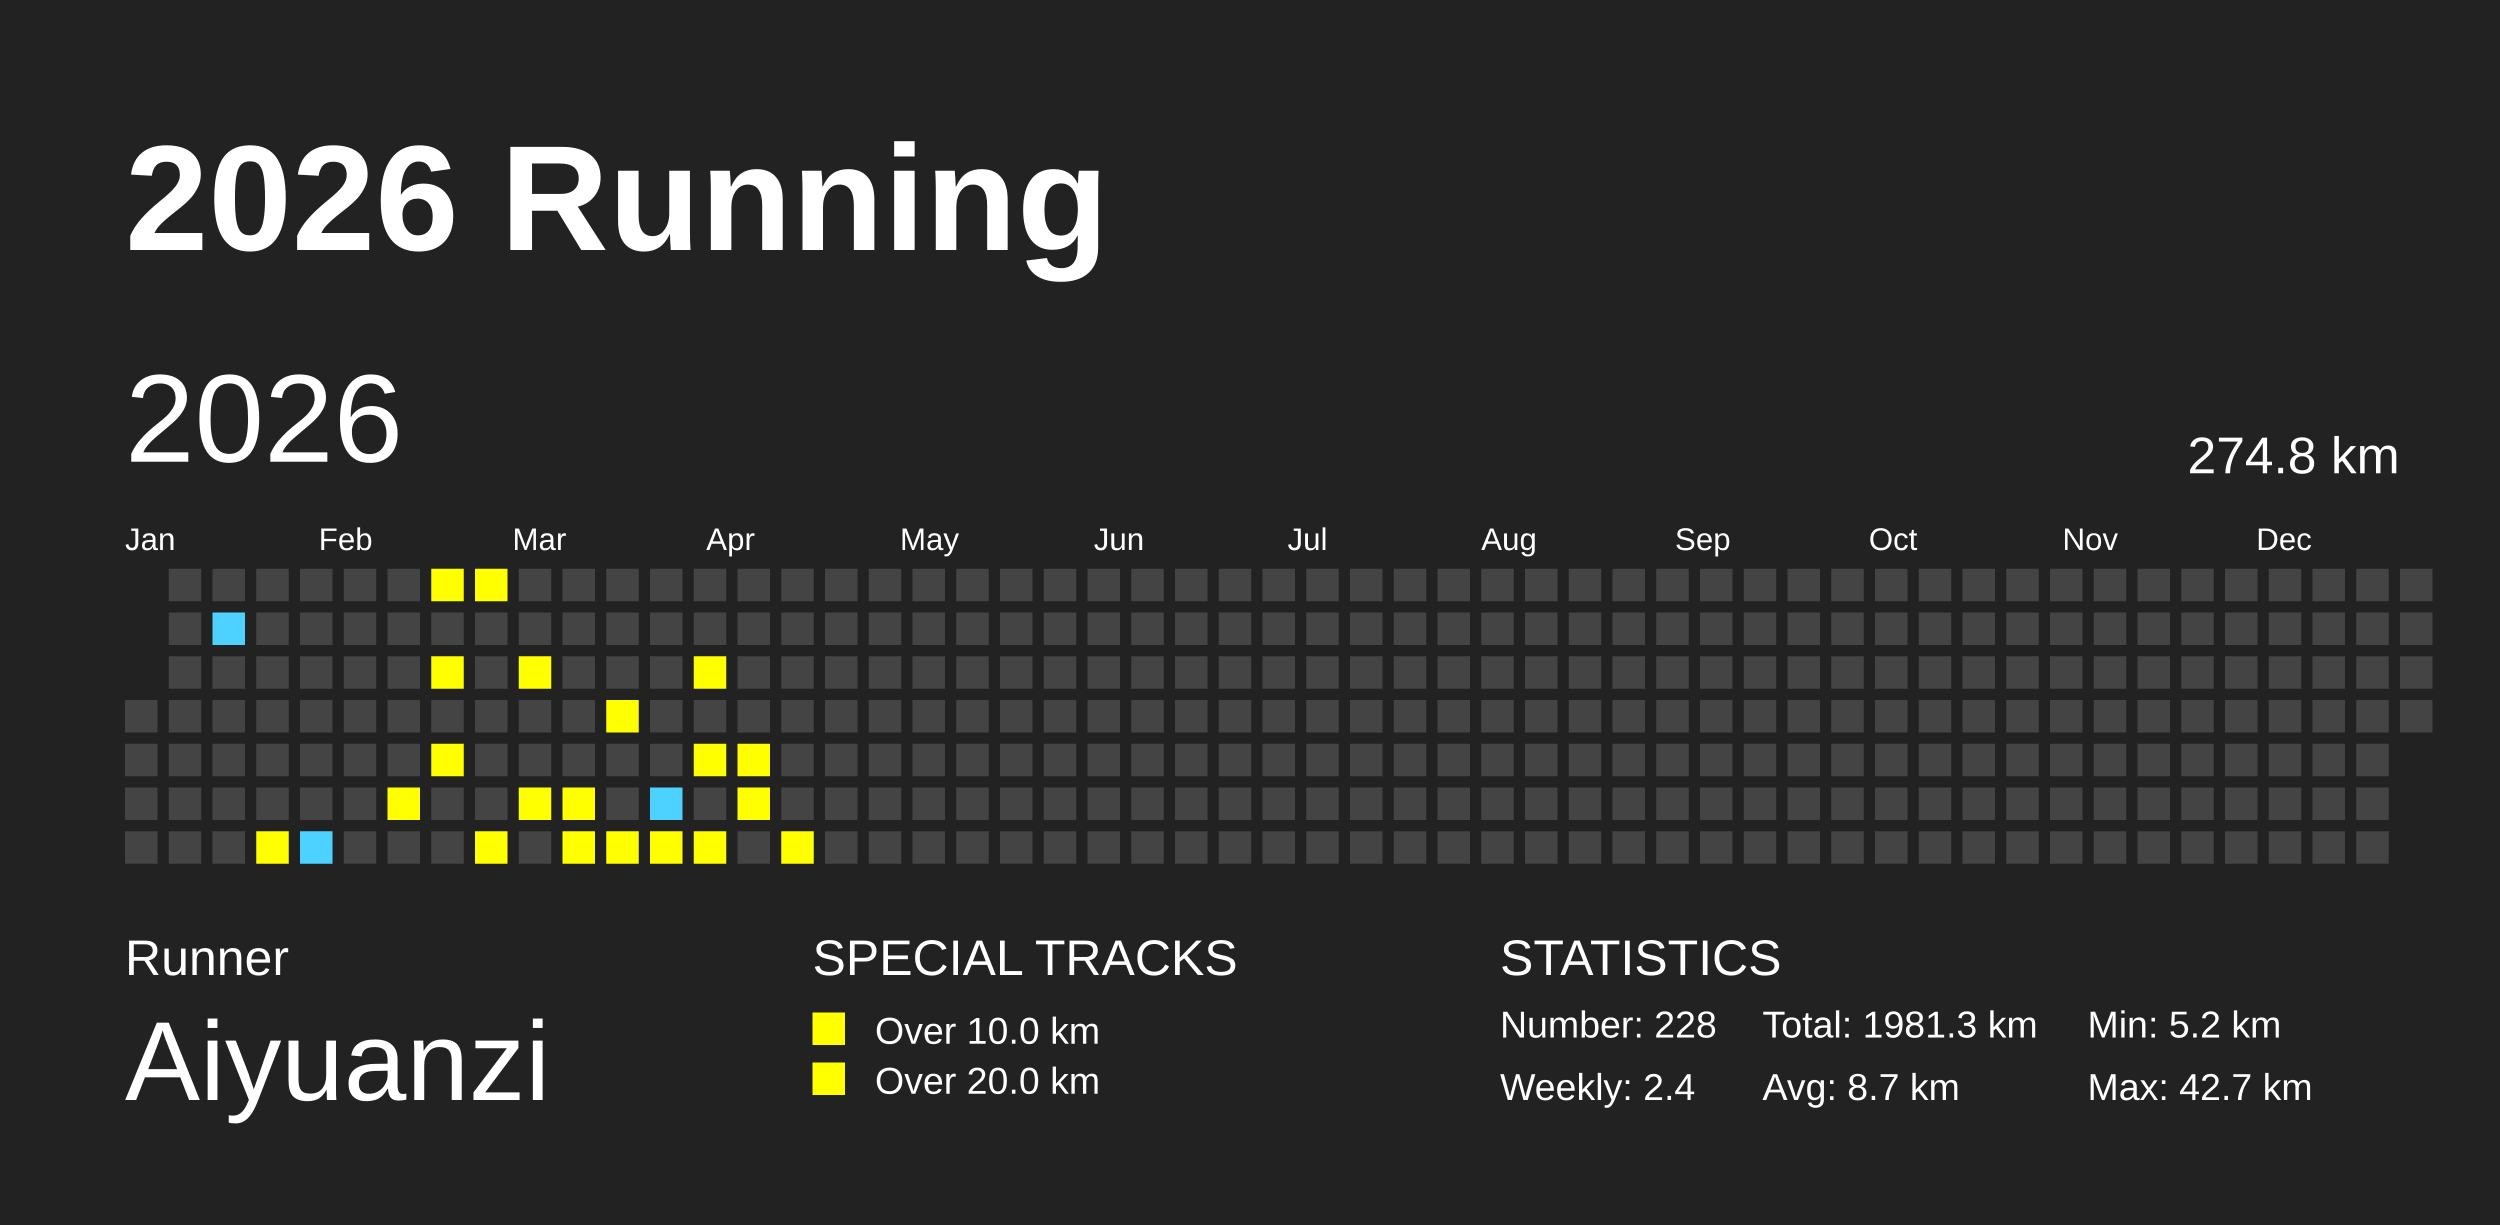
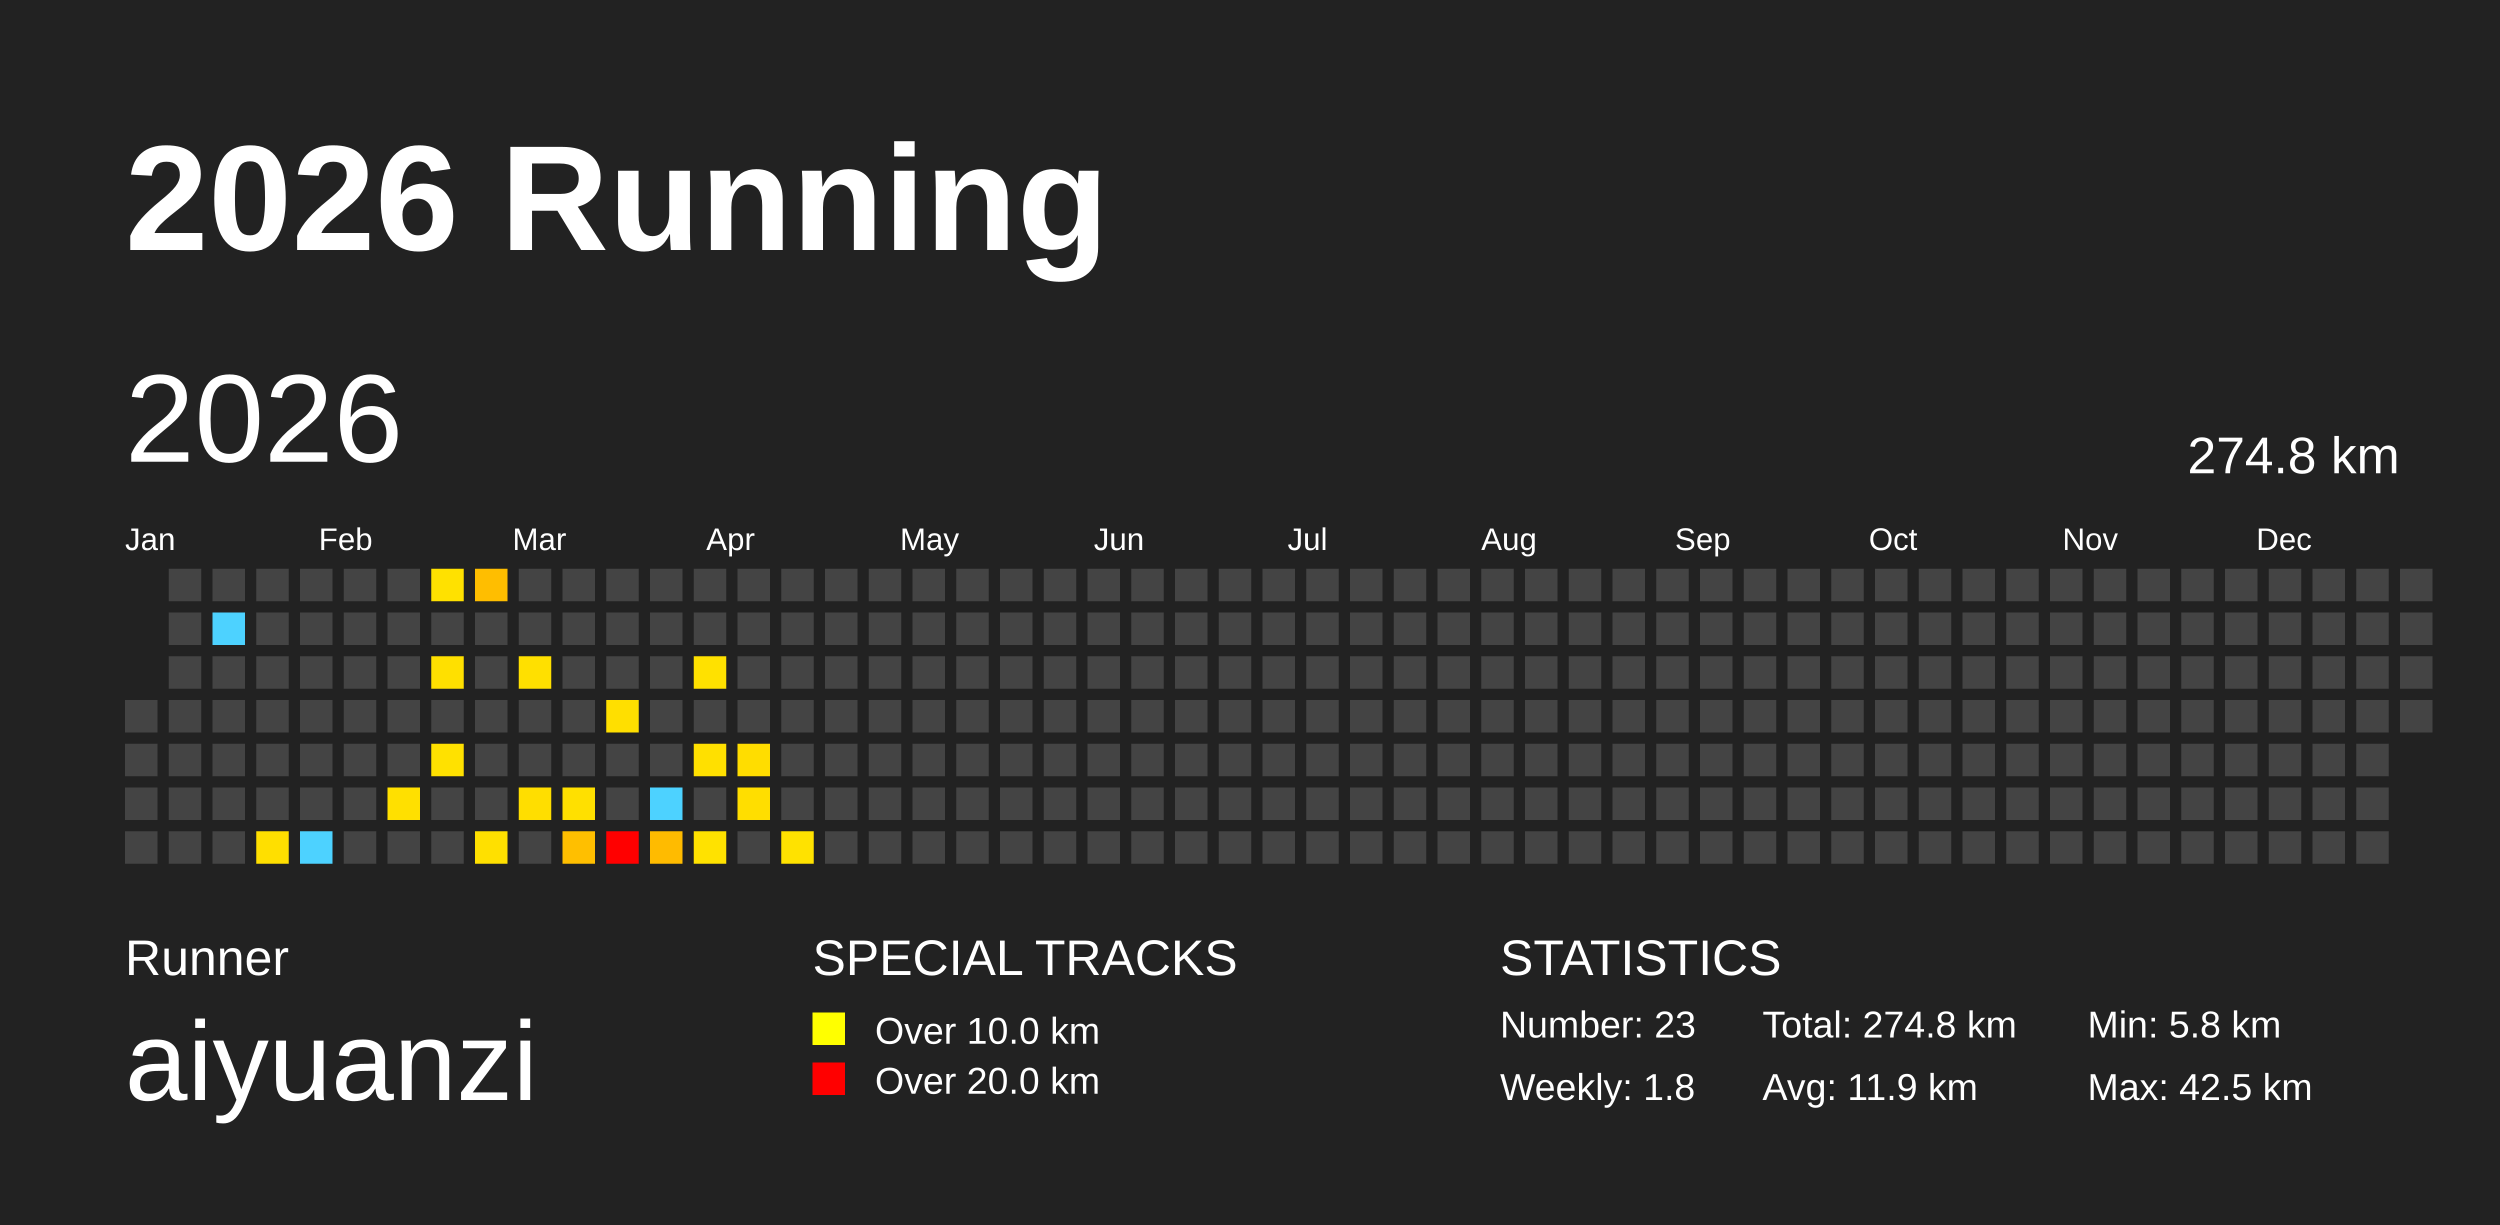
<svg xmlns="http://www.w3.org/2000/svg" baseProfile="full" height="98mm" version="1.1" viewBox="0,0,200,98" width="200mm">
  <defs>
    <pattern height="2" id="indoor-stripe" patternUnits="userSpaceOnUse" width="2">
      <line stroke="white" stroke-opacity="0.45" stroke-width="0.5" x1="0" x2="2" y1="2" y2="0" />
    </pattern>
  </defs>
  <rect fill="#222222" height="98" width="200" x="0" y="0" />
  <text fill="#FFFFFF" style="font-size:12px; font-family:Arial; font-weight:bold;" x="10" y="20">2026 Running</text>
  <text fill="#FFFFFF" style="font-size:4px; font-family:Arial" x="10" y="78">Runner</text>
-   <text fill="#FFFFFF" style="font-size:9px; font-family:Arial" x="10" y="88">Aiyuanzi</text>
+   <text fill="#FFFFFF" style="font-size:9px; font-family:Arial" x="10" y="88">aiyuanzi</text>
  <text fill="#FFFFFF" style="font-size:4px; font-family:Arial" x="65" y="78">SPECIAL TRACKS</text>
-   <rect fill="#FFFF00" height="2.6" width="2.6" x="65" y="81" />
+   <rect fill="yellow" height="2.6" width="2.6" x="65" y="81" />
  <text fill="#FFFFFF" style="font-size:3px; font-family:Arial" x="70" y="83.5">Over 10.0 km</text>
-   <rect fill="#FFFF00" height="2.6" width="2.6" x="65" y="85" />
+   <rect fill="red" height="2.6" width="2.6" x="65" y="85" />
  <text fill="#FFFFFF" style="font-size:3px; font-family:Arial" x="70" y="87.5">Over 20.0 km</text>
  <text fill="#FFFFFF" style="font-size:4px; font-family:Arial" x="120" y="78">STATISTICS</text>
-   <text fill="#FFFFFF" style="font-size:3px; font-family:Arial" x="120" y="83">Number: 228</text>
-   <text fill="#FFFFFF" style="font-size:3px; font-family:Arial" x="120" y="88">Weekly: 2.4</text>
-   <text fill="#FFFFFF" style="font-size:3px; font-family:Arial" x="141" y="83">Total: 1981.3 km</text>
-   <text fill="#FFFFFF" style="font-size:3px; font-family:Arial" x="141" y="88">Avg: 8.7 km</text>
-   <text fill="#FFFFFF" style="font-size:3px; font-family:Arial" x="167" y="83">Min: 5.2 km</text>
-   <text fill="#FFFFFF" style="font-size:3px; font-family:Arial" x="167" y="88">Max: 42.7 km</text>
+   <text fill="#FFFFFF" style="font-size:3px; font-family:Arial" x="120" y="83">Number: 23</text>
+   <text fill="#FFFFFF" style="font-size:3px; font-family:Arial" x="120" y="88">Weekly: 1.8</text>
+   <text fill="#FFFFFF" style="font-size:3px; font-family:Arial" x="141" y="83">Total: 274.8 km</text>
+   <text fill="#FFFFFF" style="font-size:3px; font-family:Arial" x="141" y="88">Avg: 11.9 km</text>
+   <text fill="#FFFFFF" style="font-size:3px; font-family:Arial" x="167" y="83">Min: 5.8 km</text>
+   <text fill="#FFFFFF" style="font-size:3px; font-family:Arial" x="167" y="88">Max: 42.5 km</text>
  <text dominant-baseline="hanging" fill="#FFFFFF" style="font-size:10.0px; font-family:Arial;" x="10" y="30">2026</text>
  <text dominant-baseline="hanging" fill="#FFFFFF" style="font-size:4.125px; font-family:Arial;" x="175" y="35">274.8 km</text>
  <text fill="#FFFFFF" style="font-size:2.5px; font-family:Arial" x="10.0" y="44">Jan</text>
  <text fill="#FFFFFF" style="font-size:2.5px; font-family:Arial" x="25.5" y="44">Feb</text>
  <text fill="#FFFFFF" style="font-size:2.5px; font-family:Arial" x="41.0" y="44">Mar</text>
  <text fill="#FFFFFF" style="font-size:2.5px; font-family:Arial" x="56.5" y="44">Apr</text>
  <text fill="#FFFFFF" style="font-size:2.5px; font-family:Arial" x="72.0" y="44">May</text>
  <text fill="#FFFFFF" style="font-size:2.5px; font-family:Arial" x="87.5" y="44">Jun</text>
  <text fill="#FFFFFF" style="font-size:2.5px; font-family:Arial" x="103.0" y="44">Jul</text>
  <text fill="#FFFFFF" style="font-size:2.5px; font-family:Arial" x="118.5" y="44">Aug</text>
  <text fill="#FFFFFF" style="font-size:2.5px; font-family:Arial" x="134.0" y="44">Sep</text>
  <text fill="#FFFFFF" style="font-size:2.5px; font-family:Arial" x="149.5" y="44">Oct</text>
  <text fill="#FFFFFF" style="font-size:2.5px; font-family:Arial" x="165.0" y="44">Nov</text>
  <text fill="#FFFFFF" style="font-size:2.5px; font-family:Arial" x="180.5" y="44">Dec</text>
  <rect fill="#444444" height="2.6" width="2.6" x="10.0" y="56.0" />
  <rect fill="#444444" height="2.6" width="2.6" x="10.0" y="59.5" />
  <rect fill="#444444" height="2.6" width="2.6" x="10.0" y="63.0" />
  <rect fill="#444444" height="2.6" width="2.6" x="10.0" y="66.5" />
  <rect fill="#444444" height="2.6" width="2.6" x="13.5" y="45.5" />
  <rect fill="#444444" height="2.6" width="2.6" x="13.5" y="49.0" />
  <rect fill="#444444" height="2.6" width="2.6" x="13.5" y="52.5" />
  <rect fill="#444444" height="2.6" width="2.6" x="13.5" y="56.0" />
  <rect fill="#444444" height="2.6" width="2.6" x="13.5" y="59.5" />
  <rect fill="#444444" height="2.6" width="2.6" x="13.5" y="63.0" />
  <rect fill="#444444" height="2.6" width="2.6" x="13.5" y="66.5" />
  <rect fill="#444444" height="2.6" width="2.6" x="17.0" y="45.5" />
  <rect fill="#4dd2ff" height="2.6" width="2.6" x="17.0" y="49.0" />
  <rect fill="#444444" height="2.6" width="2.6" x="17.0" y="52.5" />
  <rect fill="#444444" height="2.6" width="2.6" x="17.0" y="56.0" />
  <rect fill="#444444" height="2.6" width="2.6" x="17.0" y="59.5" />
  <rect fill="#444444" height="2.6" width="2.6" x="17.0" y="63.0" />
  <rect fill="#444444" height="2.6" width="2.6" x="17.0" y="66.5" />
  <rect fill="#444444" height="2.6" width="2.6" x="20.5" y="45.5" />
  <rect fill="#444444" height="2.6" width="2.6" x="20.5" y="49.0" />
  <rect fill="#444444" height="2.6" width="2.6" x="20.5" y="52.5" />
  <rect fill="#444444" height="2.6" width="2.6" x="20.5" y="56.0" />
  <rect fill="#444444" height="2.6" width="2.6" x="20.5" y="59.5" />
  <rect fill="#444444" height="2.6" width="2.6" x="20.5" y="63.0" />
-   <rect fill="#ffff00" height="2.6" width="2.6" x="20.5" y="66.5" />
+   <rect fill="#ffdf00" height="2.6" width="2.6" x="20.5" y="66.5" />
  <rect fill="#444444" height="2.6" width="2.6" x="24.0" y="45.5" />
  <rect fill="#444444" height="2.6" width="2.6" x="24.0" y="49.0" />
  <rect fill="#444444" height="2.6" width="2.6" x="24.0" y="52.5" />
  <rect fill="#444444" height="2.6" width="2.6" x="24.0" y="56.0" />
  <rect fill="#444444" height="2.6" width="2.6" x="24.0" y="59.5" />
  <rect fill="#444444" height="2.6" width="2.6" x="24.0" y="63.0" />
  <rect fill="#4dd2ff" height="2.6" width="2.6" x="24.0" y="66.5" />
  <rect fill="#444444" height="2.6" width="2.6" x="27.5" y="45.5" />
  <rect fill="#444444" height="2.6" width="2.6" x="27.5" y="49.0" />
  <rect fill="#444444" height="2.6" width="2.6" x="27.5" y="52.5" />
  <rect fill="#444444" height="2.6" width="2.6" x="27.5" y="56.0" />
  <rect fill="#444444" height="2.6" width="2.6" x="27.5" y="59.5" />
  <rect fill="#444444" height="2.6" width="2.6" x="27.5" y="63.0" />
  <rect fill="#444444" height="2.6" width="2.6" x="27.5" y="66.5" />
  <rect fill="#444444" height="2.6" width="2.6" x="31.0" y="45.5" />
  <rect fill="#444444" height="2.6" width="2.6" x="31.0" y="49.0" />
  <rect fill="#444444" height="2.6" width="2.6" x="31.0" y="52.5" />
  <rect fill="#444444" height="2.6" width="2.6" x="31.0" y="56.0" />
  <rect fill="#444444" height="2.6" width="2.6" x="31.0" y="59.5" />
-   <rect fill="#ffff00" height="2.6" width="2.6" x="31.0" y="63.0" />
+   <rect fill="#ffe000" height="2.6" width="2.6" x="31.0" y="63.0" />
  <rect fill="#444444" height="2.6" width="2.6" x="31.0" y="66.5" />
-   <rect fill="#ffff00" height="2.6" width="2.6" x="34.5" y="45.5" />
+   <rect fill="#ffe100" height="2.6" width="2.6" x="34.5" y="45.5" />
  <rect fill="#444444" height="2.6" width="2.6" x="34.5" y="49.0" />
-   <rect fill="#ffff00" height="2.6" width="2.6" x="34.5" y="52.5" />
+   <rect fill="#ffe000" height="2.6" width="2.6" x="34.5" y="52.5" />
  <rect fill="#444444" height="2.6" width="2.6" x="34.5" y="56.0" />
-   <rect fill="#ffff00" height="2.6" width="2.6" x="34.5" y="59.5" />
+   <rect fill="#ffe100" height="2.6" width="2.6" x="34.5" y="59.5" />
  <rect fill="#444444" height="2.6" width="2.6" x="34.5" y="63.0" />
  <rect fill="#444444" height="2.6" width="2.6" x="34.5" y="66.5" />
-   <rect fill="#ffff00" height="2.6" width="2.6" x="38.0" y="45.5" />
+   <rect fill="#ffbe00" height="2.6" width="2.6" x="38.0" y="45.5" />
  <rect fill="#444444" height="2.6" width="2.6" x="38.0" y="49.0" />
  <rect fill="#444444" height="2.6" width="2.6" x="38.0" y="52.5" />
  <rect fill="#444444" height="2.6" width="2.6" x="38.0" y="56.0" />
  <rect fill="#444444" height="2.6" width="2.6" x="38.0" y="59.5" />
  <rect fill="#444444" height="2.6" width="2.6" x="38.0" y="63.0" />
-   <rect fill="#ffff00" height="2.6" width="2.6" x="38.0" y="66.5" />
+   <rect fill="#ffe000" height="2.6" width="2.6" x="38.0" y="66.5" />
  <rect fill="#444444" height="2.6" width="2.6" x="41.5" y="45.5" />
  <rect fill="#444444" height="2.6" width="2.6" x="41.5" y="49.0" />
-   <rect fill="#ffff00" height="2.6" width="2.6" x="41.5" y="52.5" />
+   <rect fill="#ffe000" height="2.6" width="2.6" x="41.5" y="52.5" />
  <rect fill="#444444" height="2.6" width="2.6" x="41.5" y="56.0" />
  <rect fill="#444444" height="2.6" width="2.6" x="41.5" y="59.5" />
-   <rect fill="#ffff00" height="2.6" width="2.6" x="41.5" y="63.0" />
+   <rect fill="#ffde00" height="2.6" width="2.6" x="41.5" y="63.0" />
  <rect fill="#444444" height="2.6" width="2.6" x="41.5" y="66.5" />
  <rect fill="#444444" height="2.6" width="2.6" x="45.0" y="45.5" />
  <rect fill="#444444" height="2.6" width="2.6" x="45.0" y="49.0" />
  <rect fill="#444444" height="2.6" width="2.6" x="45.0" y="52.5" />
  <rect fill="#444444" height="2.6" width="2.6" x="45.0" y="56.0" />
  <rect fill="#444444" height="2.6" width="2.6" x="45.0" y="59.5" />
-   <rect fill="#ffff00" height="2.6" width="2.6" x="45.0" y="63.0" />
-   <rect fill="#ffff00" height="2.6" width="2.6" x="45.0" y="66.5" />
+   <rect fill="#ffe000" height="2.6" width="2.6" x="45.0" y="63.0" />
+   <rect fill="#ffbf00" height="2.6" width="2.6" x="45.0" y="66.5" />
  <rect fill="#444444" height="2.6" width="2.6" x="48.5" y="45.5" />
  <rect fill="#444444" height="2.6" width="2.6" x="48.5" y="49.0" />
  <rect fill="#444444" height="2.6" width="2.6" x="48.5" y="52.5" />
-   <rect fill="#ffff00" height="2.6" width="2.6" x="48.5" y="56.0" />
+   <rect fill="#ffdf00" height="2.6" width="2.6" x="48.5" y="56.0" />
  <rect fill="#444444" height="2.6" width="2.6" x="48.5" y="59.5" />
  <rect fill="#444444" height="2.6" width="2.6" x="48.5" y="63.0" />
-   <rect fill="#FFFF00" height="2.6" width="2.6" x="48.5" y="66.5" />
+   <rect fill="red" height="2.6" width="2.6" x="48.5" y="66.5" />
  <rect fill="#444444" height="2.6" width="2.6" x="52.0" y="45.5" />
  <rect fill="#444444" height="2.6" width="2.6" x="52.0" y="49.0" />
  <rect fill="#444444" height="2.6" width="2.6" x="52.0" y="52.5" />
  <rect fill="#444444" height="2.6" width="2.6" x="52.0" y="56.0" />
  <rect fill="#444444" height="2.6" width="2.6" x="52.0" y="59.5" />
  <rect fill="#4dd2ff" height="2.6" width="2.6" x="52.0" y="63.0" />
-   <rect fill="#ffff00" height="2.6" width="2.6" x="52.0" y="66.5" />
+   <rect fill="#ffbb00" height="2.6" width="2.6" x="52.0" y="66.5" />
  <rect fill="#444444" height="2.6" width="2.6" x="55.5" y="45.5" />
  <rect fill="#444444" height="2.6" width="2.6" x="55.5" y="49.0" />
-   <rect fill="#ffff00" height="2.6" width="2.6" x="55.5" y="52.5" />
+   <rect fill="#ffe100" height="2.6" width="2.6" x="55.5" y="52.5" />
  <rect fill="#444444" height="2.6" width="2.6" x="55.5" y="56.0" />
-   <rect fill="#ffff00" height="2.6" width="2.6" x="55.5" y="59.5" />
+   <rect fill="#ffe000" height="2.6" width="2.6" x="55.5" y="59.5" />
  <rect fill="#444444" height="2.6" width="2.6" x="55.5" y="63.0" />
-   <rect fill="#ffff00" height="2.6" width="2.6" x="55.5" y="66.5" />
+   <rect fill="#ffe200" height="2.6" width="2.6" x="55.5" y="66.5" />
  <rect fill="#444444" height="2.6" width="2.6" x="59.0" y="45.5" />
  <rect fill="#444444" height="2.6" width="2.6" x="59.0" y="49.0" />
  <rect fill="#444444" height="2.6" width="2.6" x="59.0" y="52.5" />
  <rect fill="#444444" height="2.6" width="2.6" x="59.0" y="56.0" />
-   <rect fill="#ffff00" height="2.6" width="2.6" x="59.0" y="59.5" />
-   <rect fill="#ffff00" height="2.6" width="2.6" x="59.0" y="63.0" />
+   <rect fill="#ffdd00" height="2.6" width="2.6" x="59.0" y="59.5" />
+   <rect fill="#ffde00" height="2.6" width="2.6" x="59.0" y="63.0" />
  <rect fill="#444444" height="2.6" width="2.6" x="59.0" y="66.5" />
  <rect fill="#444444" height="2.6" width="2.6" x="62.5" y="45.5" />
  <rect fill="#444444" height="2.6" width="2.6" x="62.5" y="49.0" />
  <rect fill="#444444" height="2.6" width="2.6" x="62.5" y="52.5" />
  <rect fill="#444444" height="2.6" width="2.6" x="62.5" y="56.0" />
  <rect fill="#444444" height="2.6" width="2.6" x="62.5" y="59.5" />
  <rect fill="#444444" height="2.6" width="2.6" x="62.5" y="63.0" />
-   <rect fill="#ffff00" height="2.6" width="2.6" x="62.5" y="66.5" />
+   <rect fill="#ffe200" height="2.6" width="2.6" x="62.5" y="66.5" />
  <rect fill="#444444" height="2.6" width="2.6" x="66.0" y="45.5" />
  <rect fill="#444444" height="2.6" width="2.6" x="66.0" y="49.0" />
  <rect fill="#444444" height="2.6" width="2.6" x="66.0" y="52.5" />
  <rect fill="#444444" height="2.6" width="2.6" x="66.0" y="56.0" />
  <rect fill="#444444" height="2.6" width="2.6" x="66.0" y="59.5" />
  <rect fill="#444444" height="2.6" width="2.6" x="66.0" y="63.0" />
  <rect fill="#444444" height="2.6" width="2.6" x="66.0" y="66.5" />
  <rect fill="#444444" height="2.6" width="2.6" x="69.5" y="45.5" />
  <rect fill="#444444" height="2.6" width="2.6" x="69.5" y="49.0" />
  <rect fill="#444444" height="2.6" width="2.6" x="69.5" y="52.5" />
  <rect fill="#444444" height="2.6" width="2.6" x="69.5" y="56.0" />
  <rect fill="#444444" height="2.6" width="2.6" x="69.5" y="59.5" />
  <rect fill="#444444" height="2.6" width="2.6" x="69.5" y="63.0" />
  <rect fill="#444444" height="2.6" width="2.6" x="69.5" y="66.5" />
  <rect fill="#444444" height="2.6" width="2.6" x="73.0" y="45.5" />
  <rect fill="#444444" height="2.6" width="2.6" x="73.0" y="49.0" />
  <rect fill="#444444" height="2.6" width="2.6" x="73.0" y="52.5" />
  <rect fill="#444444" height="2.6" width="2.6" x="73.0" y="56.0" />
  <rect fill="#444444" height="2.6" width="2.6" x="73.0" y="59.5" />
  <rect fill="#444444" height="2.6" width="2.6" x="73.0" y="63.0" />
  <rect fill="#444444" height="2.6" width="2.6" x="73.0" y="66.5" />
  <rect fill="#444444" height="2.6" width="2.6" x="76.5" y="45.5" />
  <rect fill="#444444" height="2.6" width="2.6" x="76.5" y="49.0" />
  <rect fill="#444444" height="2.6" width="2.6" x="76.5" y="52.5" />
  <rect fill="#444444" height="2.6" width="2.6" x="76.5" y="56.0" />
  <rect fill="#444444" height="2.6" width="2.6" x="76.5" y="59.5" />
  <rect fill="#444444" height="2.6" width="2.6" x="76.5" y="63.0" />
  <rect fill="#444444" height="2.6" width="2.6" x="76.5" y="66.5" />
  <rect fill="#444444" height="2.6" width="2.6" x="80.0" y="45.5" />
  <rect fill="#444444" height="2.6" width="2.6" x="80.0" y="49.0" />
  <rect fill="#444444" height="2.6" width="2.6" x="80.0" y="52.5" />
  <rect fill="#444444" height="2.6" width="2.6" x="80.0" y="56.0" />
  <rect fill="#444444" height="2.6" width="2.6" x="80.0" y="59.5" />
  <rect fill="#444444" height="2.6" width="2.6" x="80.0" y="63.0" />
  <rect fill="#444444" height="2.6" width="2.6" x="80.0" y="66.5" />
  <rect fill="#444444" height="2.6" width="2.6" x="83.5" y="45.5" />
  <rect fill="#444444" height="2.6" width="2.6" x="83.5" y="49.0" />
  <rect fill="#444444" height="2.6" width="2.6" x="83.5" y="52.5" />
  <rect fill="#444444" height="2.6" width="2.6" x="83.5" y="56.0" />
  <rect fill="#444444" height="2.6" width="2.6" x="83.5" y="59.5" />
  <rect fill="#444444" height="2.6" width="2.6" x="83.5" y="63.0" />
  <rect fill="#444444" height="2.6" width="2.6" x="83.5" y="66.5" />
  <rect fill="#444444" height="2.6" width="2.6" x="87.0" y="45.5" />
  <rect fill="#444444" height="2.6" width="2.6" x="87.0" y="49.0" />
  <rect fill="#444444" height="2.6" width="2.6" x="87.0" y="52.5" />
  <rect fill="#444444" height="2.6" width="2.6" x="87.0" y="56.0" />
  <rect fill="#444444" height="2.6" width="2.6" x="87.0" y="59.5" />
  <rect fill="#444444" height="2.6" width="2.6" x="87.0" y="63.0" />
  <rect fill="#444444" height="2.6" width="2.6" x="87.0" y="66.5" />
  <rect fill="#444444" height="2.6" width="2.6" x="90.5" y="45.5" />
  <rect fill="#444444" height="2.6" width="2.6" x="90.5" y="49.0" />
  <rect fill="#444444" height="2.6" width="2.6" x="90.5" y="52.5" />
  <rect fill="#444444" height="2.6" width="2.6" x="90.5" y="56.0" />
  <rect fill="#444444" height="2.6" width="2.6" x="90.5" y="59.5" />
  <rect fill="#444444" height="2.6" width="2.6" x="90.5" y="63.0" />
  <rect fill="#444444" height="2.6" width="2.6" x="90.5" y="66.5" />
  <rect fill="#444444" height="2.6" width="2.6" x="94.0" y="45.5" />
  <rect fill="#444444" height="2.6" width="2.6" x="94.0" y="49.0" />
  <rect fill="#444444" height="2.6" width="2.6" x="94.0" y="52.5" />
  <rect fill="#444444" height="2.6" width="2.6" x="94.0" y="56.0" />
  <rect fill="#444444" height="2.6" width="2.6" x="94.0" y="59.5" />
  <rect fill="#444444" height="2.6" width="2.6" x="94.0" y="63.0" />
  <rect fill="#444444" height="2.6" width="2.6" x="94.0" y="66.5" />
  <rect fill="#444444" height="2.6" width="2.6" x="97.5" y="45.5" />
  <rect fill="#444444" height="2.6" width="2.6" x="97.5" y="49.0" />
  <rect fill="#444444" height="2.6" width="2.6" x="97.5" y="52.5" />
  <rect fill="#444444" height="2.6" width="2.6" x="97.5" y="56.0" />
  <rect fill="#444444" height="2.6" width="2.6" x="97.5" y="59.5" />
  <rect fill="#444444" height="2.6" width="2.6" x="97.5" y="63.0" />
  <rect fill="#444444" height="2.6" width="2.6" x="97.5" y="66.5" />
  <rect fill="#444444" height="2.6" width="2.6" x="101.0" y="45.5" />
  <rect fill="#444444" height="2.6" width="2.6" x="101.0" y="49.0" />
  <rect fill="#444444" height="2.6" width="2.6" x="101.0" y="52.5" />
  <rect fill="#444444" height="2.6" width="2.6" x="101.0" y="56.0" />
  <rect fill="#444444" height="2.6" width="2.6" x="101.0" y="59.5" />
  <rect fill="#444444" height="2.6" width="2.6" x="101.0" y="63.0" />
  <rect fill="#444444" height="2.6" width="2.6" x="101.0" y="66.5" />
  <rect fill="#444444" height="2.6" width="2.6" x="104.5" y="45.5" />
  <rect fill="#444444" height="2.6" width="2.6" x="104.5" y="49.0" />
  <rect fill="#444444" height="2.6" width="2.6" x="104.5" y="52.5" />
  <rect fill="#444444" height="2.6" width="2.6" x="104.5" y="56.0" />
  <rect fill="#444444" height="2.6" width="2.6" x="104.5" y="59.5" />
  <rect fill="#444444" height="2.6" width="2.6" x="104.5" y="63.0" />
  <rect fill="#444444" height="2.6" width="2.6" x="104.5" y="66.5" />
  <rect fill="#444444" height="2.6" width="2.6" x="108.0" y="45.5" />
  <rect fill="#444444" height="2.6" width="2.6" x="108.0" y="49.0" />
  <rect fill="#444444" height="2.6" width="2.6" x="108.0" y="52.5" />
  <rect fill="#444444" height="2.6" width="2.6" x="108.0" y="56.0" />
  <rect fill="#444444" height="2.6" width="2.6" x="108.0" y="59.5" />
  <rect fill="#444444" height="2.6" width="2.6" x="108.0" y="63.0" />
  <rect fill="#444444" height="2.6" width="2.6" x="108.0" y="66.5" />
  <rect fill="#444444" height="2.6" width="2.6" x="111.5" y="45.5" />
  <rect fill="#444444" height="2.6" width="2.6" x="111.5" y="49.0" />
  <rect fill="#444444" height="2.6" width="2.6" x="111.5" y="52.5" />
  <rect fill="#444444" height="2.6" width="2.6" x="111.5" y="56.0" />
  <rect fill="#444444" height="2.6" width="2.6" x="111.5" y="59.5" />
  <rect fill="#444444" height="2.6" width="2.6" x="111.5" y="63.0" />
  <rect fill="#444444" height="2.6" width="2.6" x="111.5" y="66.5" />
  <rect fill="#444444" height="2.6" width="2.6" x="115.0" y="45.5" />
  <rect fill="#444444" height="2.6" width="2.6" x="115.0" y="49.0" />
  <rect fill="#444444" height="2.6" width="2.6" x="115.0" y="52.5" />
  <rect fill="#444444" height="2.6" width="2.6" x="115.0" y="56.0" />
  <rect fill="#444444" height="2.6" width="2.6" x="115.0" y="59.5" />
  <rect fill="#444444" height="2.6" width="2.6" x="115.0" y="63.0" />
  <rect fill="#444444" height="2.6" width="2.6" x="115.0" y="66.5" />
  <rect fill="#444444" height="2.6" width="2.6" x="118.5" y="45.5" />
  <rect fill="#444444" height="2.6" width="2.6" x="118.5" y="49.0" />
  <rect fill="#444444" height="2.6" width="2.6" x="118.5" y="52.5" />
  <rect fill="#444444" height="2.6" width="2.6" x="118.5" y="56.0" />
  <rect fill="#444444" height="2.6" width="2.6" x="118.5" y="59.5" />
  <rect fill="#444444" height="2.6" width="2.6" x="118.5" y="63.0" />
  <rect fill="#444444" height="2.6" width="2.6" x="118.5" y="66.5" />
  <rect fill="#444444" height="2.6" width="2.6" x="122.0" y="45.5" />
  <rect fill="#444444" height="2.6" width="2.6" x="122.0" y="49.0" />
  <rect fill="#444444" height="2.6" width="2.6" x="122.0" y="52.5" />
  <rect fill="#444444" height="2.6" width="2.6" x="122.0" y="56.0" />
  <rect fill="#444444" height="2.6" width="2.6" x="122.0" y="59.5" />
  <rect fill="#444444" height="2.6" width="2.6" x="122.0" y="63.0" />
  <rect fill="#444444" height="2.6" width="2.6" x="122.0" y="66.5" />
  <rect fill="#444444" height="2.6" width="2.6" x="125.5" y="45.5" />
  <rect fill="#444444" height="2.6" width="2.6" x="125.5" y="49.0" />
  <rect fill="#444444" height="2.6" width="2.6" x="125.5" y="52.5" />
  <rect fill="#444444" height="2.6" width="2.6" x="125.5" y="56.0" />
  <rect fill="#444444" height="2.6" width="2.6" x="125.5" y="59.5" />
  <rect fill="#444444" height="2.6" width="2.6" x="125.5" y="63.0" />
  <rect fill="#444444" height="2.6" width="2.6" x="125.5" y="66.5" />
  <rect fill="#444444" height="2.6" width="2.6" x="129.0" y="45.5" />
  <rect fill="#444444" height="2.6" width="2.6" x="129.0" y="49.0" />
  <rect fill="#444444" height="2.6" width="2.6" x="129.0" y="52.5" />
  <rect fill="#444444" height="2.6" width="2.6" x="129.0" y="56.0" />
  <rect fill="#444444" height="2.6" width="2.6" x="129.0" y="59.5" />
  <rect fill="#444444" height="2.6" width="2.6" x="129.0" y="63.0" />
  <rect fill="#444444" height="2.6" width="2.6" x="129.0" y="66.5" />
  <rect fill="#444444" height="2.6" width="2.6" x="132.5" y="45.5" />
  <rect fill="#444444" height="2.6" width="2.6" x="132.5" y="49.0" />
  <rect fill="#444444" height="2.6" width="2.6" x="132.5" y="52.5" />
  <rect fill="#444444" height="2.6" width="2.6" x="132.5" y="56.0" />
  <rect fill="#444444" height="2.6" width="2.6" x="132.5" y="59.5" />
  <rect fill="#444444" height="2.6" width="2.6" x="132.5" y="63.0" />
  <rect fill="#444444" height="2.6" width="2.6" x="132.5" y="66.5" />
  <rect fill="#444444" height="2.6" width="2.6" x="136.0" y="45.5" />
  <rect fill="#444444" height="2.6" width="2.6" x="136.0" y="49.0" />
  <rect fill="#444444" height="2.6" width="2.6" x="136.0" y="52.5" />
  <rect fill="#444444" height="2.6" width="2.6" x="136.0" y="56.0" />
  <rect fill="#444444" height="2.6" width="2.6" x="136.0" y="59.5" />
  <rect fill="#444444" height="2.6" width="2.6" x="136.0" y="63.0" />
  <rect fill="#444444" height="2.6" width="2.6" x="136.0" y="66.5" />
  <rect fill="#444444" height="2.6" width="2.6" x="139.5" y="45.5" />
  <rect fill="#444444" height="2.6" width="2.6" x="139.5" y="49.0" />
  <rect fill="#444444" height="2.6" width="2.6" x="139.5" y="52.5" />
  <rect fill="#444444" height="2.6" width="2.6" x="139.5" y="56.0" />
  <rect fill="#444444" height="2.6" width="2.6" x="139.5" y="59.5" />
  <rect fill="#444444" height="2.6" width="2.6" x="139.5" y="63.0" />
  <rect fill="#444444" height="2.6" width="2.6" x="139.5" y="66.5" />
  <rect fill="#444444" height="2.6" width="2.6" x="143.0" y="45.5" />
  <rect fill="#444444" height="2.6" width="2.6" x="143.0" y="49.0" />
  <rect fill="#444444" height="2.6" width="2.6" x="143.0" y="52.5" />
  <rect fill="#444444" height="2.6" width="2.6" x="143.0" y="56.0" />
  <rect fill="#444444" height="2.6" width="2.6" x="143.0" y="59.5" />
  <rect fill="#444444" height="2.6" width="2.6" x="143.0" y="63.0" />
  <rect fill="#444444" height="2.6" width="2.6" x="143.0" y="66.5" />
  <rect fill="#444444" height="2.6" width="2.6" x="146.5" y="45.5" />
  <rect fill="#444444" height="2.6" width="2.6" x="146.5" y="49.0" />
  <rect fill="#444444" height="2.6" width="2.6" x="146.5" y="52.5" />
  <rect fill="#444444" height="2.6" width="2.6" x="146.5" y="56.0" />
  <rect fill="#444444" height="2.6" width="2.6" x="146.5" y="59.5" />
  <rect fill="#444444" height="2.6" width="2.6" x="146.5" y="63.0" />
  <rect fill="#444444" height="2.6" width="2.6" x="146.5" y="66.5" />
  <rect fill="#444444" height="2.6" width="2.6" x="150.0" y="45.5" />
  <rect fill="#444444" height="2.6" width="2.6" x="150.0" y="49.0" />
  <rect fill="#444444" height="2.6" width="2.6" x="150.0" y="52.5" />
  <rect fill="#444444" height="2.6" width="2.6" x="150.0" y="56.0" />
  <rect fill="#444444" height="2.6" width="2.6" x="150.0" y="59.5" />
  <rect fill="#444444" height="2.6" width="2.6" x="150.0" y="63.0" />
  <rect fill="#444444" height="2.6" width="2.6" x="150.0" y="66.5" />
  <rect fill="#444444" height="2.6" width="2.6" x="153.5" y="45.5" />
  <rect fill="#444444" height="2.6" width="2.6" x="153.5" y="49.0" />
  <rect fill="#444444" height="2.6" width="2.6" x="153.5" y="52.5" />
  <rect fill="#444444" height="2.6" width="2.6" x="153.5" y="56.0" />
  <rect fill="#444444" height="2.6" width="2.6" x="153.5" y="59.5" />
  <rect fill="#444444" height="2.6" width="2.6" x="153.5" y="63.0" />
  <rect fill="#444444" height="2.6" width="2.6" x="153.5" y="66.5" />
  <rect fill="#444444" height="2.6" width="2.6" x="157.0" y="45.5" />
  <rect fill="#444444" height="2.6" width="2.6" x="157.0" y="49.0" />
  <rect fill="#444444" height="2.6" width="2.6" x="157.0" y="52.5" />
  <rect fill="#444444" height="2.6" width="2.6" x="157.0" y="56.0" />
  <rect fill="#444444" height="2.6" width="2.6" x="157.0" y="59.5" />
  <rect fill="#444444" height="2.6" width="2.6" x="157.0" y="63.0" />
  <rect fill="#444444" height="2.6" width="2.6" x="157.0" y="66.5" />
  <rect fill="#444444" height="2.6" width="2.6" x="160.5" y="45.5" />
  <rect fill="#444444" height="2.6" width="2.6" x="160.5" y="49.0" />
  <rect fill="#444444" height="2.6" width="2.6" x="160.5" y="52.5" />
  <rect fill="#444444" height="2.6" width="2.6" x="160.5" y="56.0" />
  <rect fill="#444444" height="2.6" width="2.6" x="160.5" y="59.5" />
  <rect fill="#444444" height="2.6" width="2.6" x="160.5" y="63.0" />
  <rect fill="#444444" height="2.6" width="2.6" x="160.5" y="66.5" />
  <rect fill="#444444" height="2.6" width="2.6" x="164.0" y="45.5" />
  <rect fill="#444444" height="2.6" width="2.6" x="164.0" y="49.0" />
  <rect fill="#444444" height="2.6" width="2.6" x="164.0" y="52.5" />
  <rect fill="#444444" height="2.6" width="2.6" x="164.0" y="56.0" />
  <rect fill="#444444" height="2.6" width="2.6" x="164.0" y="59.5" />
  <rect fill="#444444" height="2.6" width="2.6" x="164.0" y="63.0" />
  <rect fill="#444444" height="2.6" width="2.6" x="164.0" y="66.5" />
  <rect fill="#444444" height="2.6" width="2.6" x="167.5" y="45.5" />
  <rect fill="#444444" height="2.6" width="2.6" x="167.5" y="49.0" />
  <rect fill="#444444" height="2.6" width="2.6" x="167.5" y="52.5" />
  <rect fill="#444444" height="2.6" width="2.6" x="167.5" y="56.0" />
  <rect fill="#444444" height="2.6" width="2.6" x="167.5" y="59.5" />
  <rect fill="#444444" height="2.6" width="2.6" x="167.5" y="63.0" />
  <rect fill="#444444" height="2.6" width="2.6" x="167.5" y="66.5" />
  <rect fill="#444444" height="2.6" width="2.6" x="171.0" y="45.5" />
  <rect fill="#444444" height="2.6" width="2.6" x="171.0" y="49.0" />
  <rect fill="#444444" height="2.6" width="2.6" x="171.0" y="52.5" />
  <rect fill="#444444" height="2.6" width="2.6" x="171.0" y="56.0" />
  <rect fill="#444444" height="2.6" width="2.6" x="171.0" y="59.5" />
  <rect fill="#444444" height="2.6" width="2.6" x="171.0" y="63.0" />
  <rect fill="#444444" height="2.6" width="2.6" x="171.0" y="66.5" />
  <rect fill="#444444" height="2.6" width="2.6" x="174.5" y="45.5" />
  <rect fill="#444444" height="2.6" width="2.6" x="174.5" y="49.0" />
  <rect fill="#444444" height="2.6" width="2.6" x="174.5" y="52.5" />
  <rect fill="#444444" height="2.6" width="2.6" x="174.5" y="56.0" />
  <rect fill="#444444" height="2.6" width="2.6" x="174.5" y="59.5" />
  <rect fill="#444444" height="2.6" width="2.6" x="174.5" y="63.0" />
  <rect fill="#444444" height="2.6" width="2.6" x="174.5" y="66.5" />
  <rect fill="#444444" height="2.6" width="2.6" x="178.0" y="45.5" />
  <rect fill="#444444" height="2.6" width="2.6" x="178.0" y="49.0" />
  <rect fill="#444444" height="2.6" width="2.6" x="178.0" y="52.5" />
  <rect fill="#444444" height="2.6" width="2.6" x="178.0" y="56.0" />
  <rect fill="#444444" height="2.6" width="2.6" x="178.0" y="59.5" />
  <rect fill="#444444" height="2.6" width="2.6" x="178.0" y="63.0" />
  <rect fill="#444444" height="2.6" width="2.6" x="178.0" y="66.5" />
  <rect fill="#444444" height="2.6" width="2.6" x="181.5" y="45.5" />
  <rect fill="#444444" height="2.6" width="2.6" x="181.5" y="49.0" />
  <rect fill="#444444" height="2.6" width="2.6" x="181.5" y="52.5" />
  <rect fill="#444444" height="2.6" width="2.6" x="181.5" y="56.0" />
  <rect fill="#444444" height="2.6" width="2.6" x="181.5" y="59.5" />
  <rect fill="#444444" height="2.6" width="2.6" x="181.5" y="63.0" />
  <rect fill="#444444" height="2.6" width="2.6" x="181.5" y="66.5" />
  <rect fill="#444444" height="2.6" width="2.6" x="185.0" y="45.5" />
  <rect fill="#444444" height="2.6" width="2.6" x="185.0" y="49.0" />
  <rect fill="#444444" height="2.6" width="2.6" x="185.0" y="52.5" />
  <rect fill="#444444" height="2.6" width="2.6" x="185.0" y="56.0" />
  <rect fill="#444444" height="2.6" width="2.6" x="185.0" y="59.5" />
  <rect fill="#444444" height="2.6" width="2.6" x="185.0" y="63.0" />
  <rect fill="#444444" height="2.6" width="2.6" x="185.0" y="66.5" />
  <rect fill="#444444" height="2.6" width="2.6" x="188.5" y="45.5" />
  <rect fill="#444444" height="2.6" width="2.6" x="188.5" y="49.0" />
  <rect fill="#444444" height="2.6" width="2.6" x="188.5" y="52.5" />
  <rect fill="#444444" height="2.6" width="2.6" x="188.5" y="56.0" />
  <rect fill="#444444" height="2.6" width="2.6" x="188.5" y="59.5" />
  <rect fill="#444444" height="2.6" width="2.6" x="188.5" y="63.0" />
  <rect fill="#444444" height="2.6" width="2.6" x="188.5" y="66.5" />
  <rect fill="#444444" height="2.6" width="2.6" x="192.0" y="45.5" />
  <rect fill="#444444" height="2.6" width="2.6" x="192.0" y="49.0" />
  <rect fill="#444444" height="2.6" width="2.6" x="192.0" y="52.5" />
  <rect fill="#444444" height="2.6" width="2.6" x="192.0" y="56.0" />
</svg>
